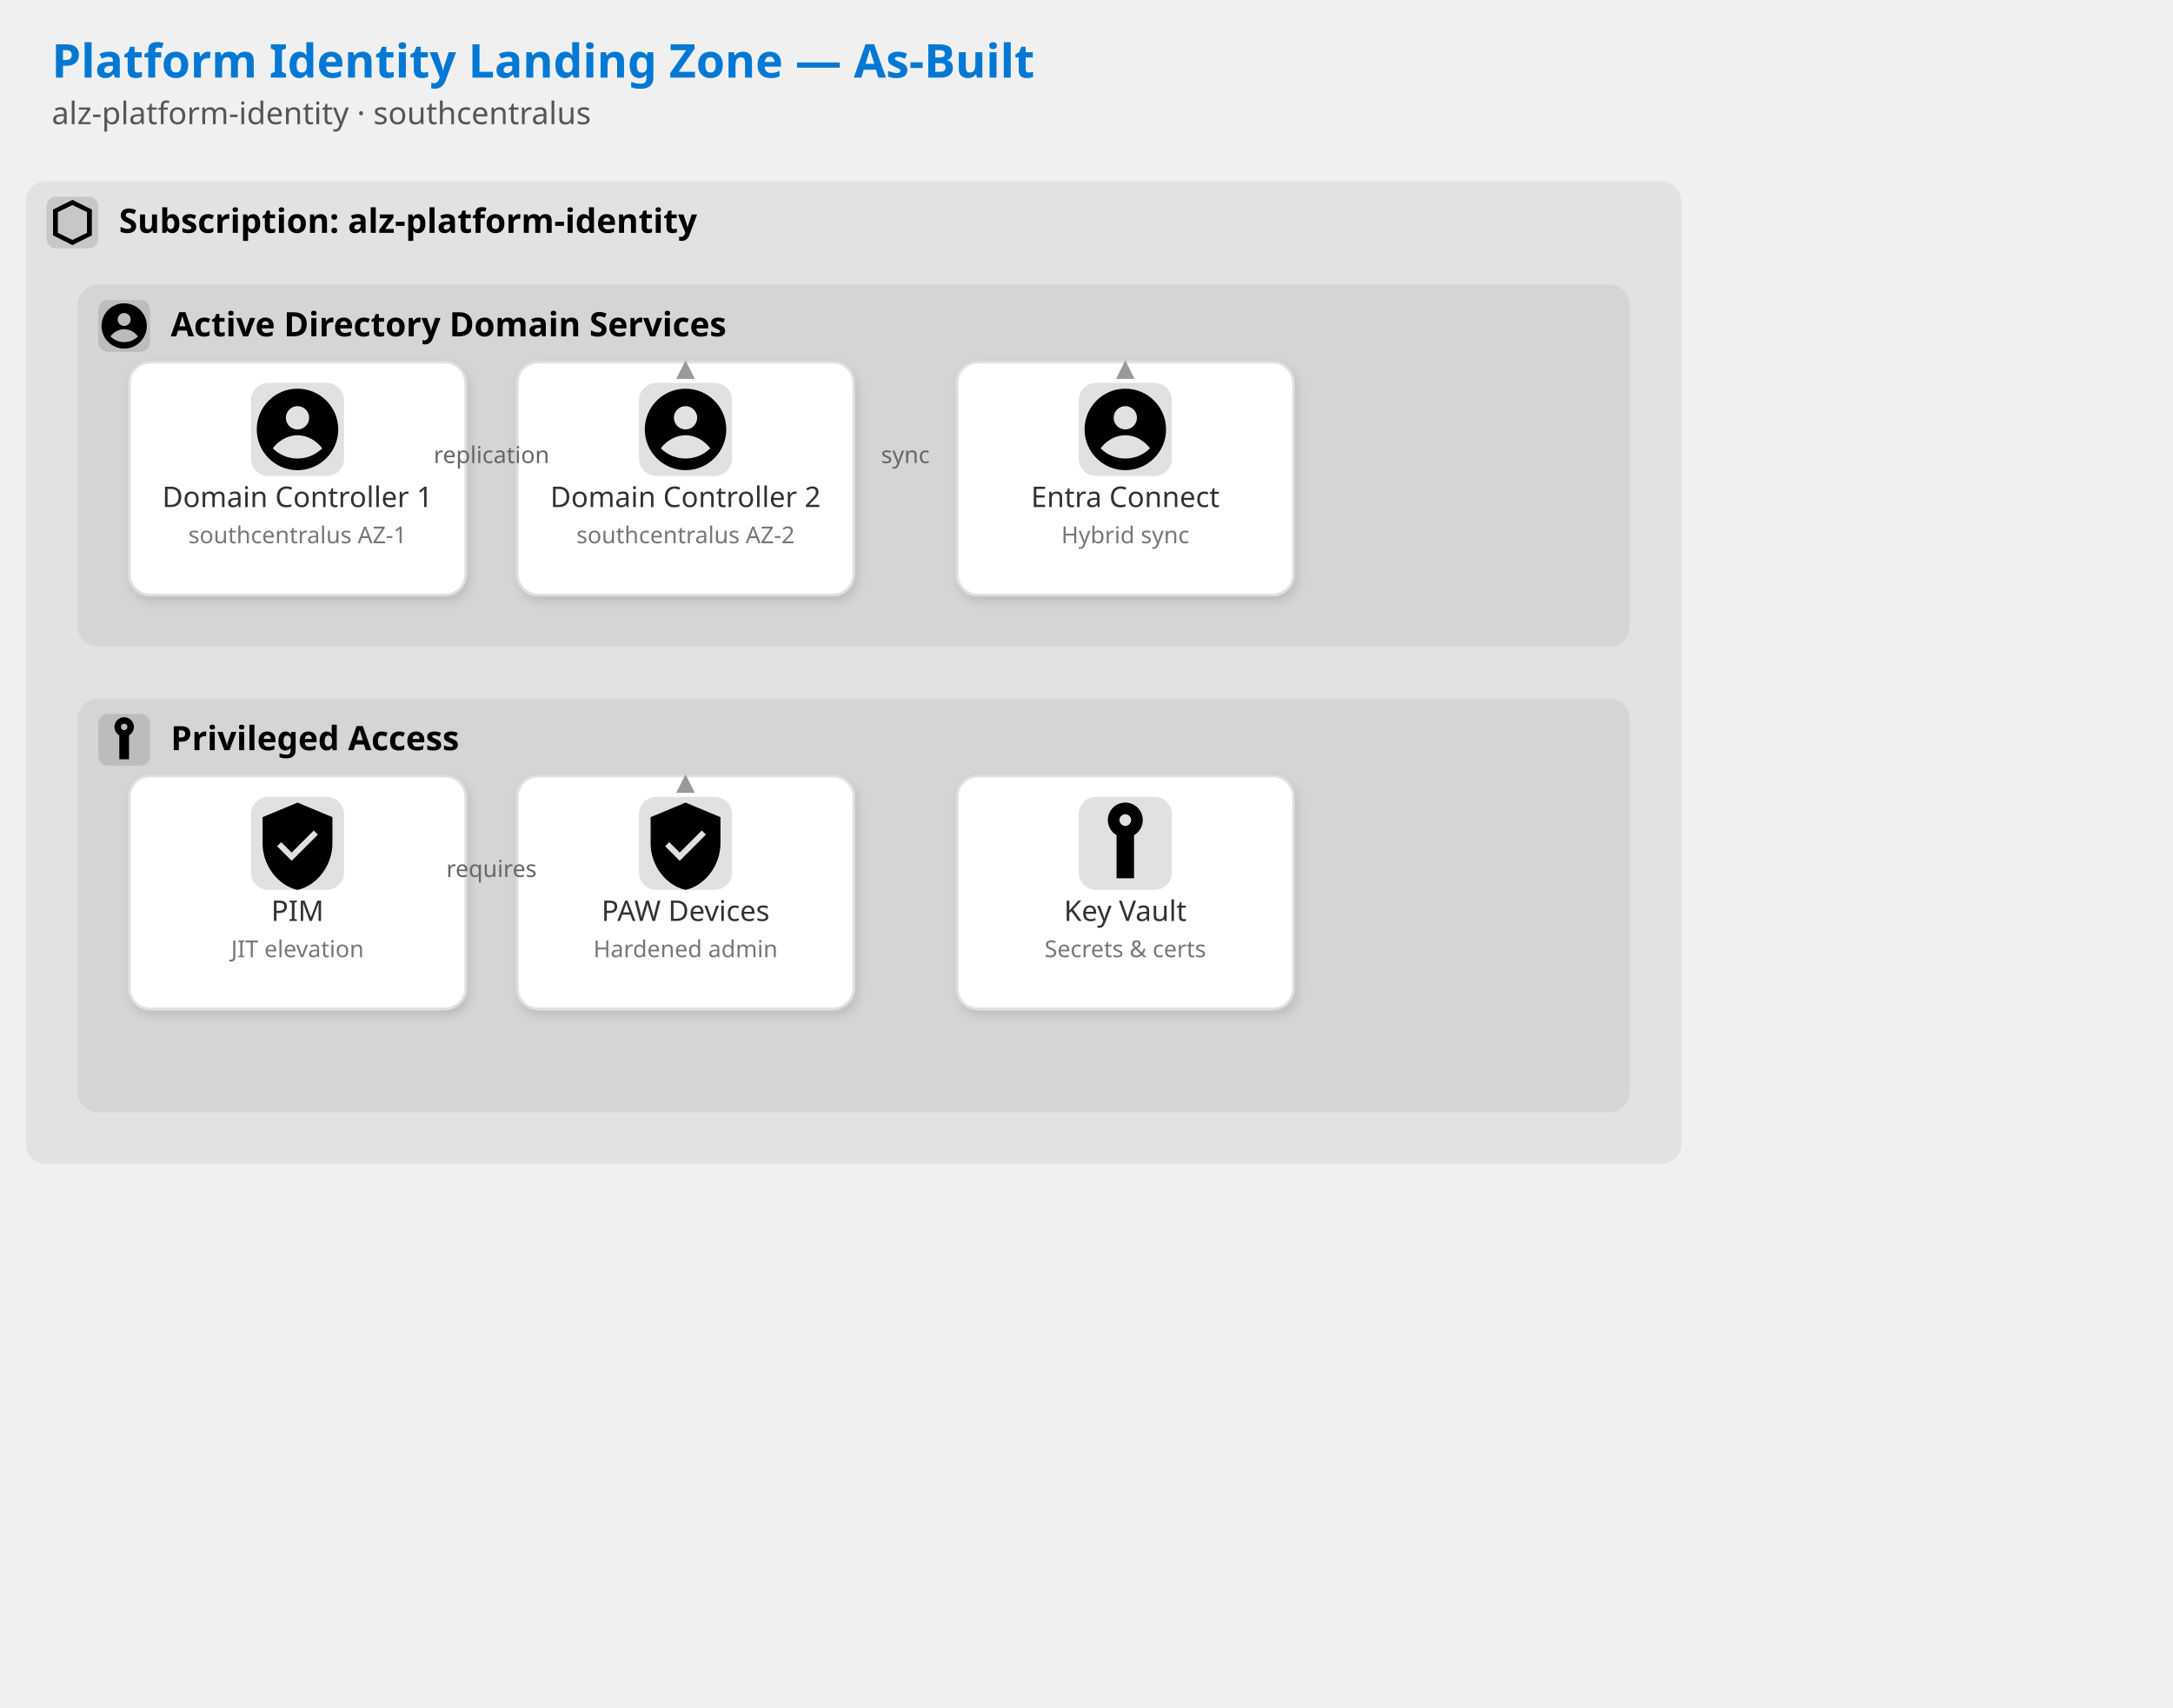
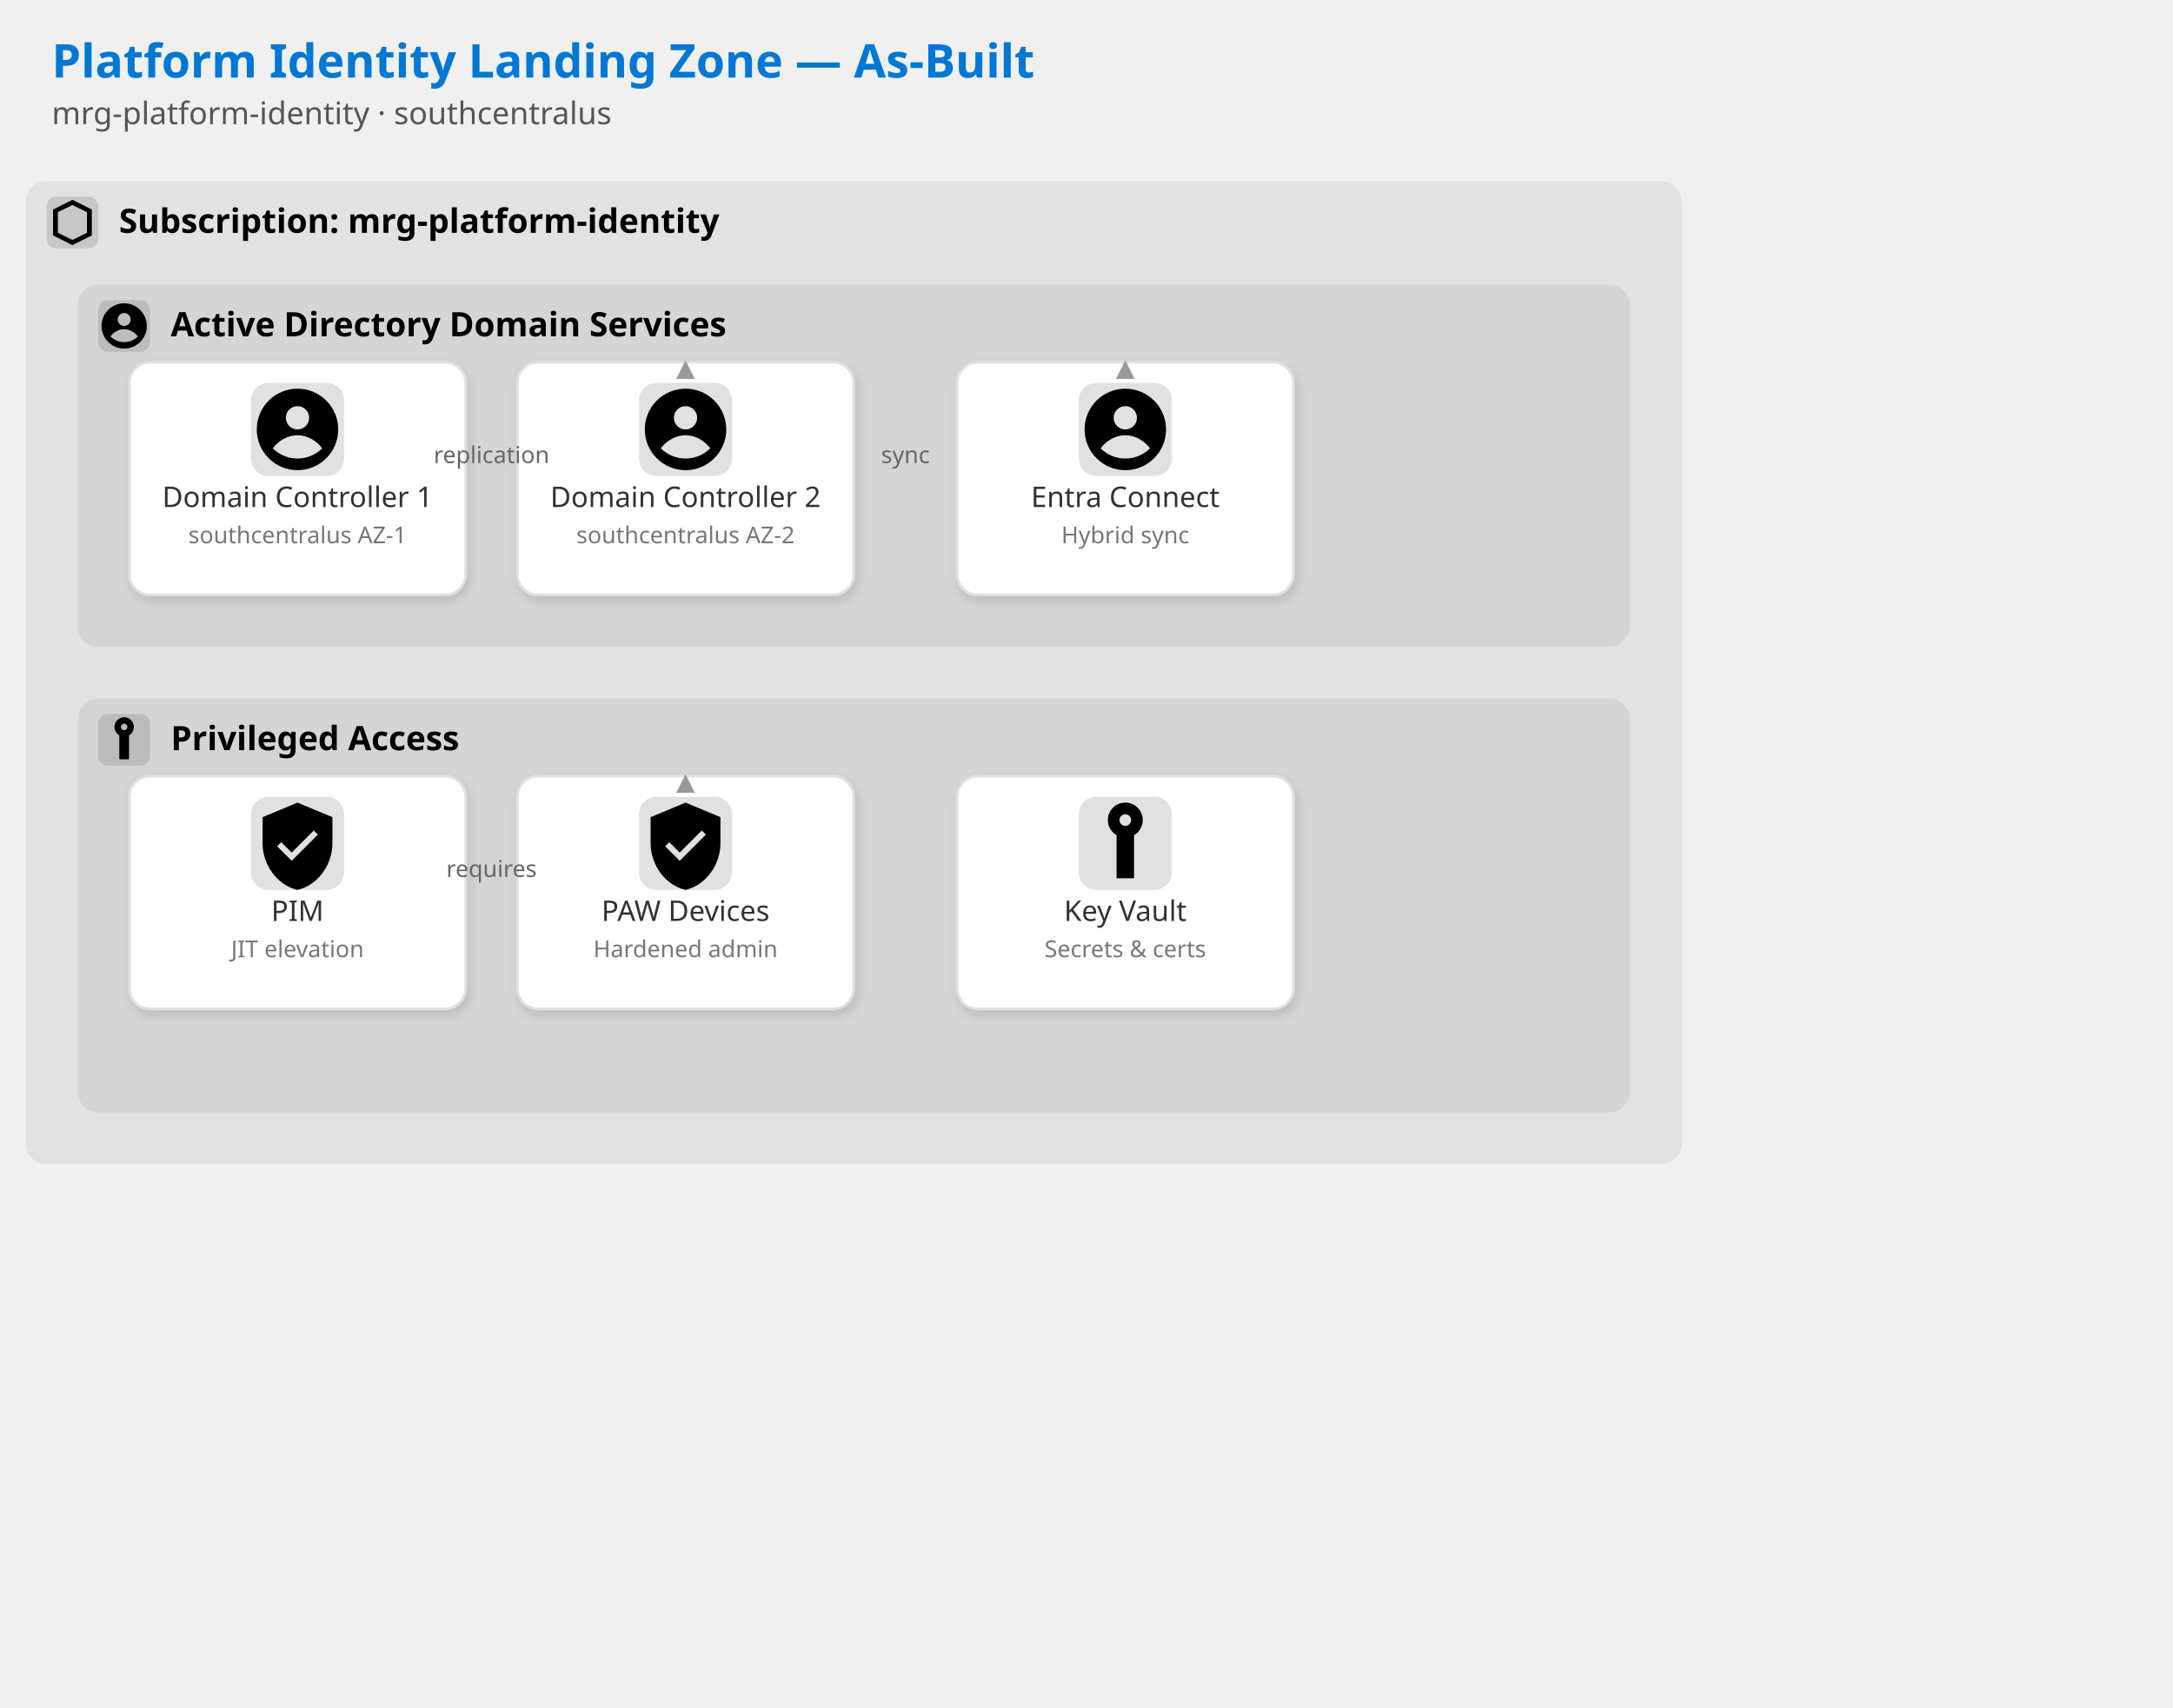
<svg xmlns="http://www.w3.org/2000/svg" viewBox="0 0 840 660" width="840" height="660" font-family="Segoe UI, -apple-system, sans-serif">
  <defs>
    <style>
      .group-box { fill: AzureColor.LIGHT_GRAY; stroke: #D0D0D0; stroke-width: 1.5; rx: 8; }
      .group-label { font-size: 13px; font-weight: 600; fill: AzureColor.DARK_BLUE; }
      .node-label { font-size: 11px; fill: #333; text-anchor: middle; }
      .node-sublabel { font-size: 9px; fill: #777; text-anchor: middle; }
      .edge { stroke: #999; stroke-width: 1.2; fill: none; }
      .edge-dashed { stroke-dasharray: 6 3; }
      .edge-label { font-size: 9px; fill: #666; text-anchor: middle; }
      .title { font-size: 18px; font-weight: 700; fill: #0078D4; }
      .subtitle { font-size: 12px; fill: #555; }
      .icon-bg { rx: 6; ry: 6; }
    </style>
    <filter id="shadow" x="-10%" y="-10%" width="120%" height="130%">
      <feDropShadow dx="1" dy="2" stdDeviation="2" flood-opacity="0.12" />
    </filter>
  </defs>
  <defs>
    <marker id="arrow" viewBox="0 0 10 10" refX="9" refY="5" markerWidth="6" markerHeight="6" orient="auto-start-reverse">
      <path d="M 0 0 L 10 5 L 0 10 z" fill="#999" />
    </marker>
  </defs>
  <text x="20" y="30" class="title">Platform Identity Landing Zone — As-Built</text>
-   <text x="20" y="48" class="subtitle">alz-platform-identity  ·  southcentralus</text>
+   <text x="20" y="48" class="subtitle">mrg-platform-identity  ·  southcentralus</text>
  <rect x="10" y="70" width="640" height="380" rx="8" fill="AzureColor.PURPLE" fill-opacity="0.06" stroke="AzureColor.PURPLE" stroke-width="1.5" stroke-dasharray="6 3" />
  <g transform="translate(18,76) scale(0.625)">
    <rect width="32" height="32" class="icon-bg" fill="AzureColor.BLUE" opacity="0.12" />
    <path d="M16 2L4 8v16l12 6 12-6V8L16 2zm0 3.2L25 9.6v12.8L16 26.8 7 22.4V9.6L16 5.2z" fill="AzureColor.BLUE" />
  </g>
-   <text x="46" y="90" class="group-label" fill="AzureColor.PURPLE">Subscription: alz-platform-identity</text>
+   <text x="46" y="90" class="group-label" fill="AzureColor.PURPLE">Subscription: mrg-platform-identity</text>
  <rect x="30" y="110" width="600" height="140" rx="8" fill="AzureColor.PURPLE" fill-opacity="0.06" stroke="AzureColor.PURPLE" stroke-width="1.5" stroke-dasharray="6 3" />
  <g transform="translate(38,116) scale(0.625)">
    <rect width="32" height="32" class="icon-bg" fill="AzureColor.PURPLE" opacity="0.12" />
    <path d="M16 2C8.27 2 2 8.27 2 16s6.27 14 14 14 14-6.27 14-14S23.73 2 16 2zm0 6a4 4 0 110 8 4 4 0 010-8zm0 18c-3.31 0-6.31-1.34-8.49-3.51C9.37 19.98 12.5 18 16 18s6.63 1.98 8.49 4.49A11.952 11.952 0 0116 26z" fill="AzureColor.PURPLE" />
  </g>
  <text x="66" y="130" class="group-label" fill="AzureColor.PURPLE">Active Directory Domain Services</text>
  <rect x="30" y="270" width="600" height="160" rx="8" fill="AzureColor.PURPLE" fill-opacity="0.06" stroke="AzureColor.PURPLE" stroke-width="1.5" stroke-dasharray="6 3" />
  <g transform="translate(38,276) scale(0.625)">
    <rect width="32" height="32" class="icon-bg" fill="AzureColor.PURPLE" opacity="0.12" />
    <path d="M16 2a6 6 0 00-6 6c0 2.22 1.21 4.16 3 5.2V28h6V13.2c1.79-1.04 3-2.98 3-5.2a6 6 0 00-6-6zm0 8a2 2 0 110-4 2 2 0 010 4z" fill="AzureColor.PURPLE" />
  </g>
  <text x="66" y="290" class="group-label" fill="AzureColor.PURPLE">Privileged Access</text>
  <g filter="url(#shadow)">
    <rect x="50" y="140" width="130" height="90" rx="8" fill="white" stroke="#E0E0E0" stroke-width="1" />
    <g transform="translate(97.0,148) scale(1.125)">
      <rect width="32" height="32" class="icon-bg" fill="AzureColor.PURPLE" opacity="0.12" />
      <path d="M16 2C8.27 2 2 8.27 2 16s6.27 14 14 14 14-6.27 14-14S23.73 2 16 2zm0 6a4 4 0 110 8 4 4 0 010-8zm0 18c-3.31 0-6.31-1.34-8.49-3.51C9.37 19.98 12.5 18 16 18s6.63 1.98 8.49 4.49A11.952 11.952 0 0116 26z" fill="AzureColor.PURPLE" />
    </g>
    <text x="115.0" y="196" class="node-label">Domain Controller 1</text>
    <text x="115.0" y="210" class="node-sublabel">southcentralus AZ-1</text>
  </g>
  <g filter="url(#shadow)">
    <rect x="200" y="140" width="130" height="90" rx="8" fill="white" stroke="#E0E0E0" stroke-width="1" />
    <g transform="translate(247.0,148) scale(1.125)">
      <rect width="32" height="32" class="icon-bg" fill="AzureColor.PURPLE" opacity="0.12" />
      <path d="M16 2C8.27 2 2 8.27 2 16s6.27 14 14 14 14-6.27 14-14S23.73 2 16 2zm0 6a4 4 0 110 8 4 4 0 010-8zm0 18c-3.31 0-6.31-1.34-8.49-3.51C9.37 19.98 12.5 18 16 18s6.63 1.98 8.49 4.49A11.952 11.952 0 0116 26z" fill="AzureColor.PURPLE" />
    </g>
    <text x="265.0" y="196" class="node-label">Domain Controller 2</text>
    <text x="265.0" y="210" class="node-sublabel">southcentralus AZ-2</text>
  </g>
  <g filter="url(#shadow)">
    <rect x="370" y="140" width="130" height="90" rx="8" fill="white" stroke="#E0E0E0" stroke-width="1" />
    <g transform="translate(417.0,148) scale(1.125)">
      <rect width="32" height="32" class="icon-bg" fill="AzureColor.PURPLE" opacity="0.12" />
      <path d="M16 2C8.27 2 2 8.27 2 16s6.27 14 14 14 14-6.27 14-14S23.73 2 16 2zm0 6a4 4 0 110 8 4 4 0 010-8zm0 18c-3.31 0-6.31-1.34-8.49-3.51C9.37 19.98 12.5 18 16 18s6.63 1.98 8.49 4.49A11.952 11.952 0 0116 26z" fill="AzureColor.PURPLE" />
    </g>
    <text x="435.0" y="196" class="node-label">Entra Connect</text>
    <text x="435.0" y="210" class="node-sublabel">Hybrid sync</text>
  </g>
  <g filter="url(#shadow)">
    <rect x="50" y="300" width="130" height="90" rx="8" fill="white" stroke="#E0E0E0" stroke-width="1" />
    <g transform="translate(97.0,308) scale(1.125)">
      <rect width="32" height="32" class="icon-bg" fill="AzureColor.PURPLE" opacity="0.12" />
      <path d="M16 2L4 7v9c0 7.46 5.12 14.43 12 16 6.88-1.57 12-8.54 12-16V7L16 2zm-2 20l-5-5 1.41-1.41L14 19.17l7.59-7.59L23 13l-9 9z" fill="AzureColor.PURPLE" />
    </g>
    <text x="115.0" y="356" class="node-label">PIM</text>
    <text x="115.0" y="370" class="node-sublabel">JIT elevation</text>
  </g>
  <g filter="url(#shadow)">
    <rect x="200" y="300" width="130" height="90" rx="8" fill="white" stroke="#E0E0E0" stroke-width="1" />
    <g transform="translate(247.0,308) scale(1.125)">
      <rect width="32" height="32" class="icon-bg" fill="AzureColor.PURPLE" opacity="0.12" />
      <path d="M16 2L4 7v9c0 7.46 5.12 14.43 12 16 6.88-1.57 12-8.54 12-16V7L16 2zm-2 20l-5-5 1.41-1.41L14 19.17l7.59-7.59L23 13l-9 9z" fill="AzureColor.PURPLE" />
    </g>
    <text x="265.0" y="356" class="node-label">PAW Devices</text>
    <text x="265.0" y="370" class="node-sublabel">Hardened admin</text>
  </g>
  <g filter="url(#shadow)">
    <rect x="370" y="300" width="130" height="90" rx="8" fill="white" stroke="#E0E0E0" stroke-width="1" />
    <g transform="translate(417.0,308) scale(1.125)">
      <rect width="32" height="32" class="icon-bg" fill="AzureColor.PURPLE" opacity="0.12" />
      <path d="M16 2a6 6 0 00-6 6c0 2.22 1.21 4.16 3 5.2V28h6V13.2c1.79-1.04 3-2.98 3-5.2a6 6 0 00-6-6zm0 8a2 2 0 110-4 2 2 0 010 4z" fill="AzureColor.PURPLE" />
    </g>
    <text x="435.0" y="356" class="node-label">Key Vault</text>
    <text x="435.0" y="370" class="node-sublabel">Secrets &amp; certs</text>
  </g>
  <path d="M115.0,230 C115.0,185.0 265.0,185.0 265.0,140" stroke="AzureColor.PURPLE" stroke-width="1.2" fill="none" marker-end="url(#arrow)" />
  <text x="190.0" y="179.0" class="edge-label">replication</text>
  <path d="M265.0,230 C265.0,185.0 435.0,185.0 435.0,140" stroke="AzureColor.PURPLE" stroke-width="1.2" fill="none" marker-end="url(#arrow)" />
  <text x="350.0" y="179.0" class="edge-label">sync</text>
  <path d="M115.0,390 C115.0,345.0 265.0,345.0 265.0,300" stroke="AzureColor.PURPLE" stroke-width="1.2" fill="none" class="edge-dashed" marker-end="url(#arrow)" />
  <text x="190.0" y="339.0" class="edge-label">requires</text>
</svg>
